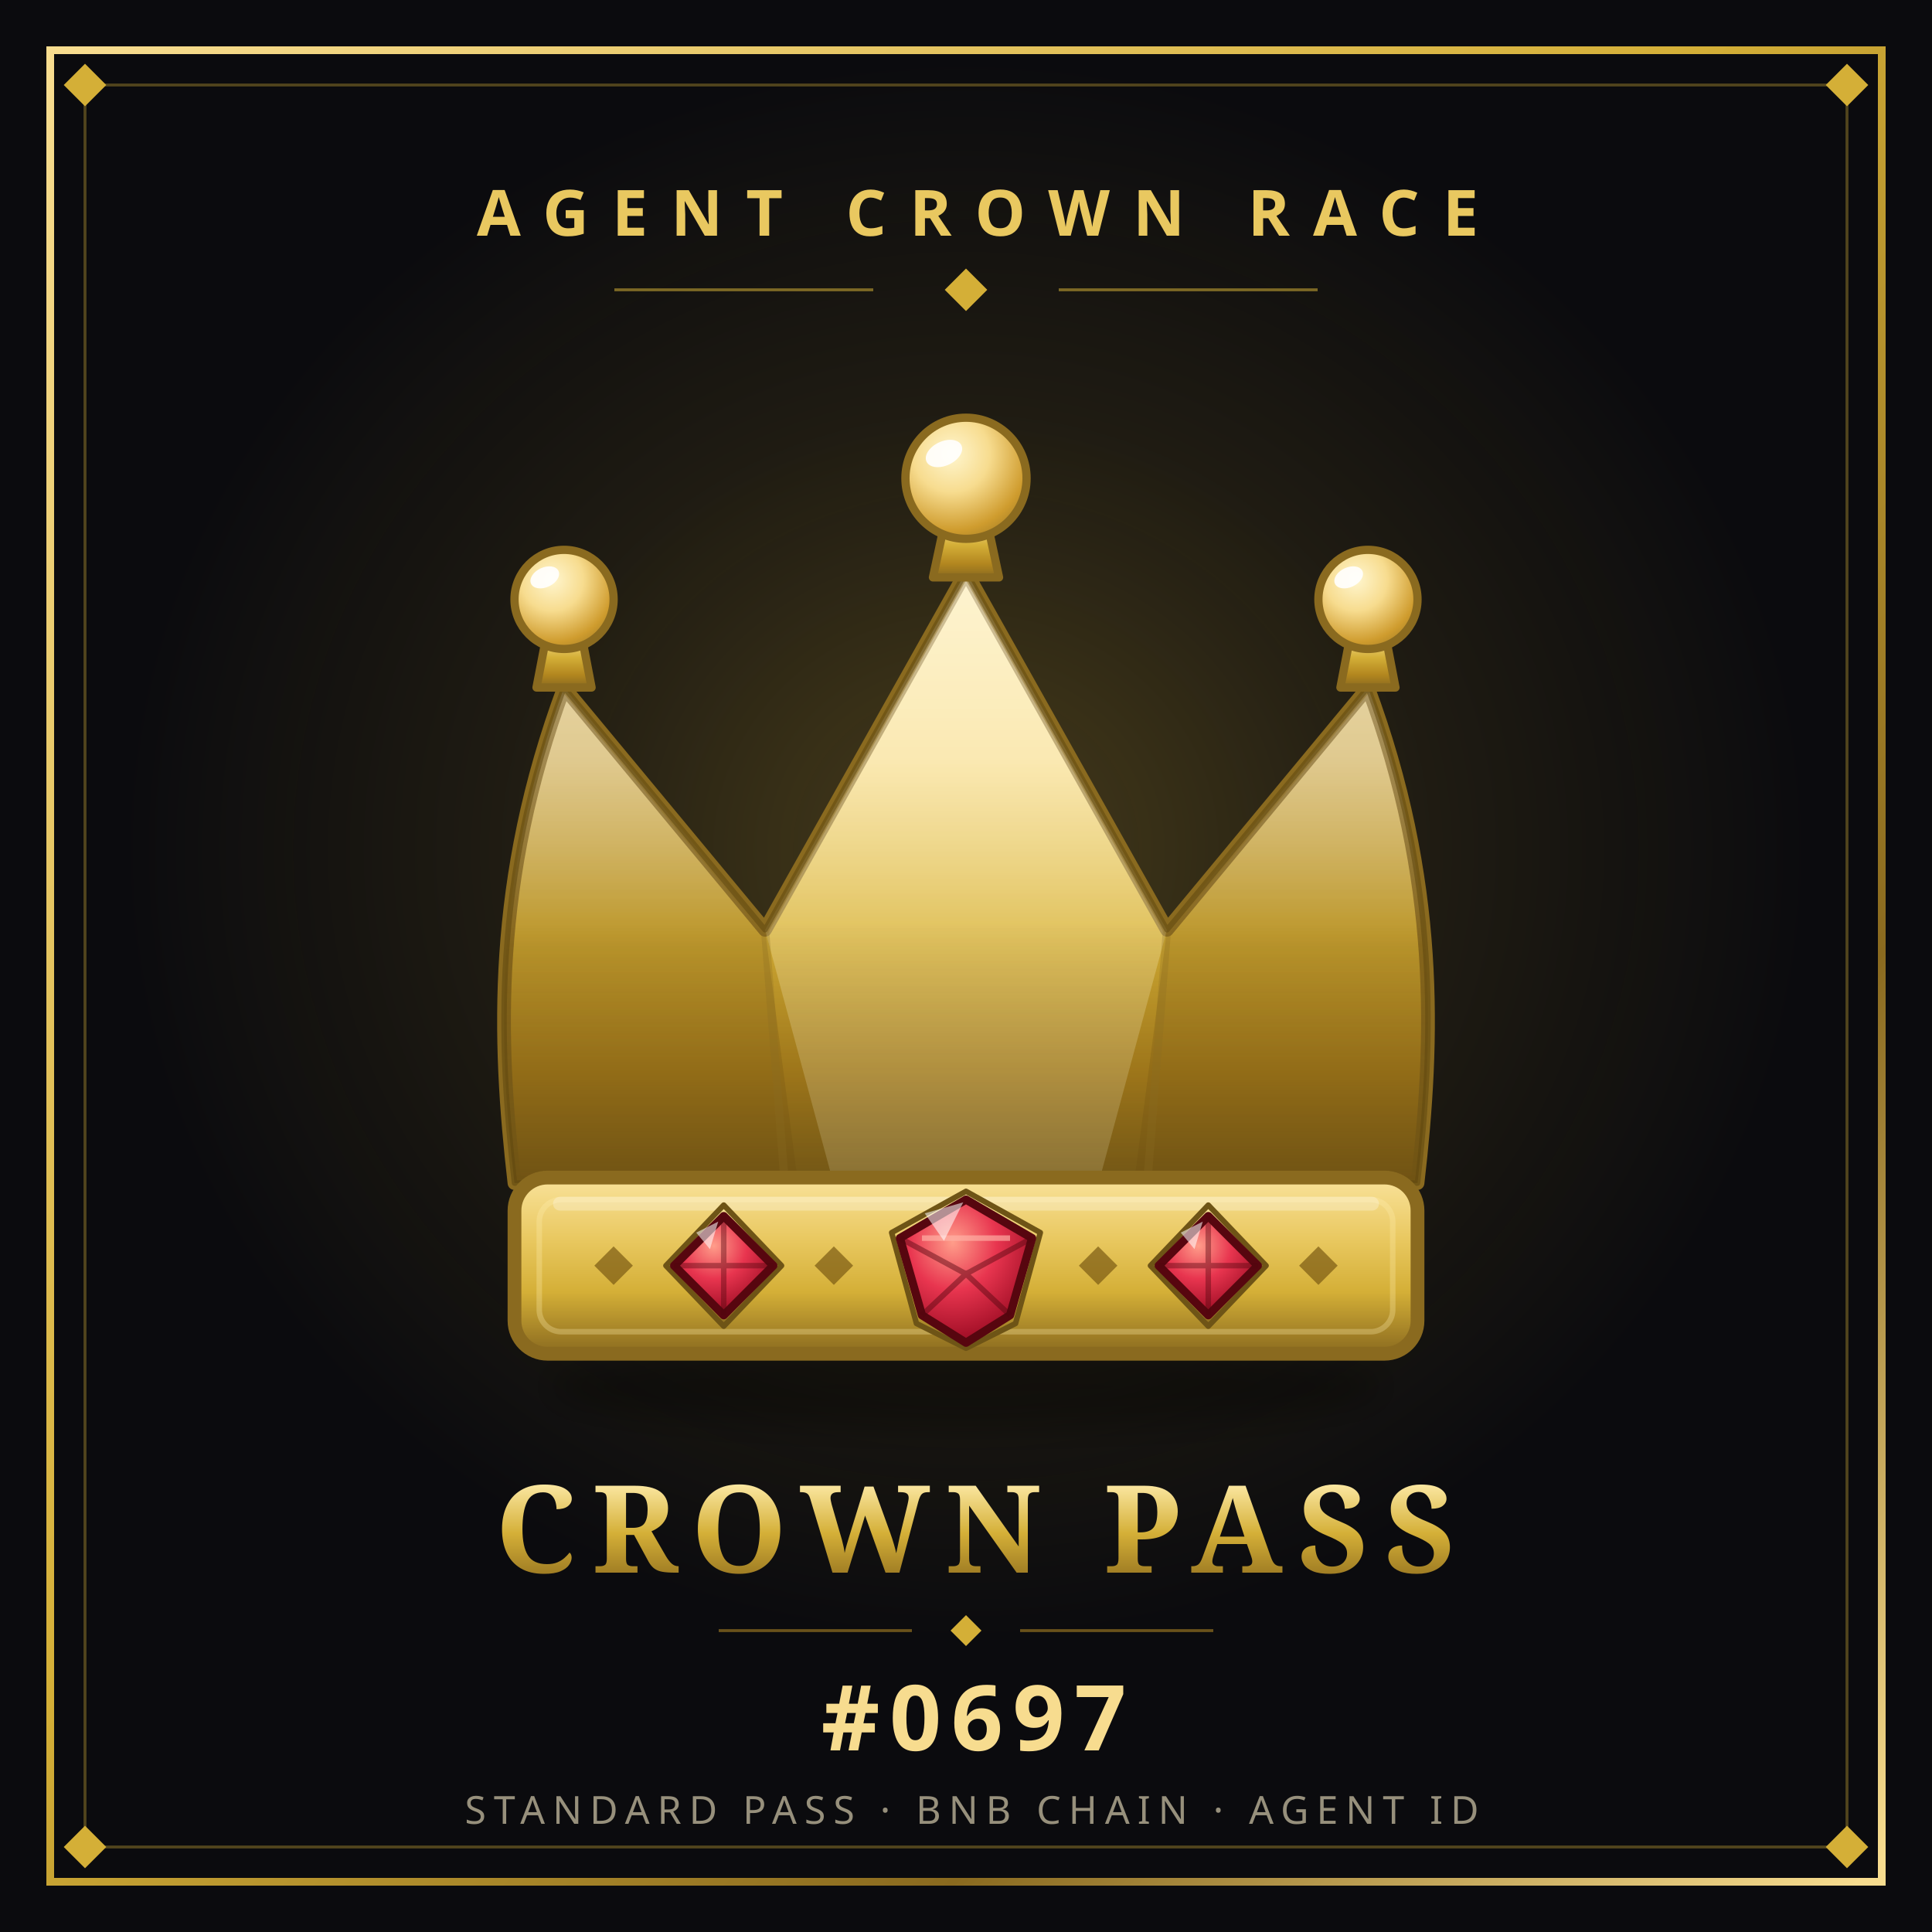
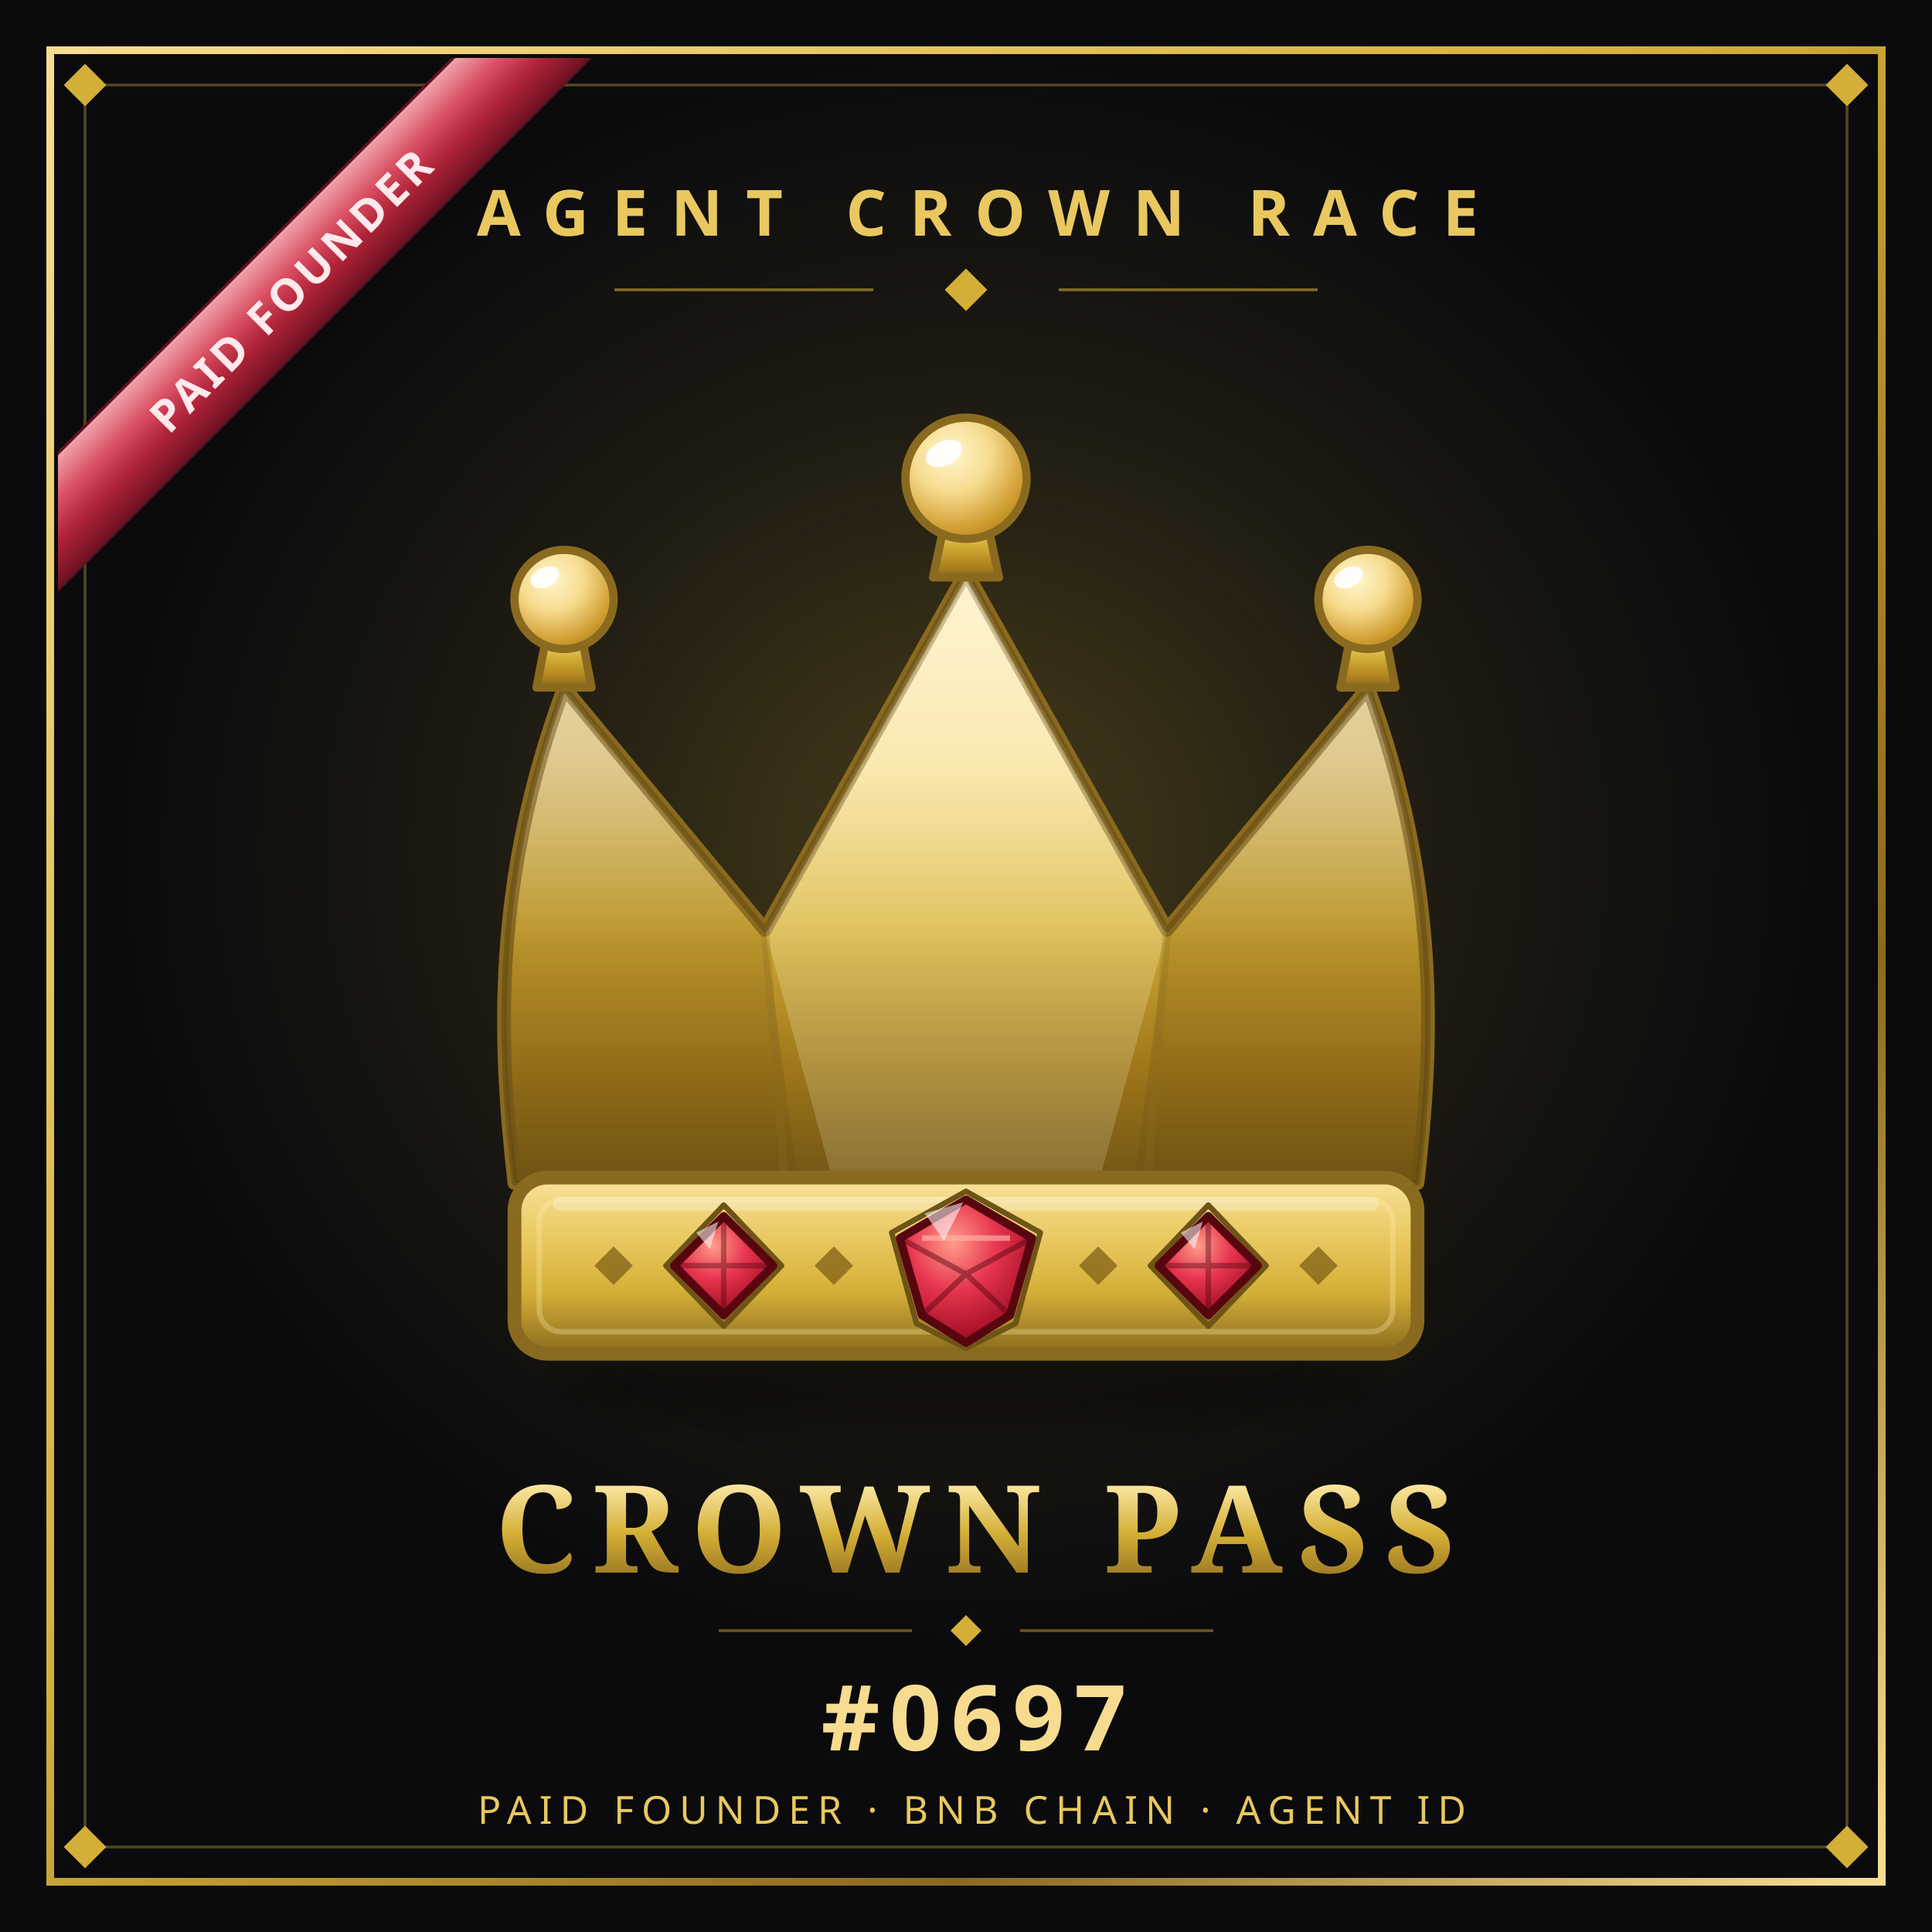
<svg xmlns="http://www.w3.org/2000/svg" viewBox="0 0 1000 1000" role="img" aria-label="Crown Pass #0697">
  <defs>
    <radialGradient id="passGlow" cx=".5" cy=".5" r=".5">
      <stop offset="0" stop-color="#d4af37" stop-opacity=".30" />
      <stop offset=".55" stop-color="#d4af37" stop-opacity=".10" />
      <stop offset="1" stop-color="#d4af37" stop-opacity="0" />
    </radialGradient>
    <linearGradient id="frameGold" x1="0" y1="0" x2="1" y2="1">
      <stop offset="0" stop-color="#f7dc8f" />
      <stop offset=".45" stop-color="#d4af37" />
      <stop offset=".75" stop-color="#8a6a1f" />
      <stop offset="1" stop-color="#f7dc8f" />
    </linearGradient>
    <linearGradient id="titleGold" x1="0" y1="0" x2="0" y2="1">
      <stop offset="0" stop-color="#fbe7a1" />
      <stop offset=".55" stop-color="#d4af37" />
      <stop offset="1" stop-color="#a07d24" />
    </linearGradient>
    <clipPath id="cardClip">
      <rect x="30" y="30" width="940" height="940" />
    </clipPath>
  </defs>
  <defs>
+     <linearGradient id="founderBand" x1="0" y1="0" x2="0" y2="1">
+       <stop offset="0" stop-color="#f3a7b0" />
+       <stop offset=".35" stop-color="#d94f63" />
+       <stop offset=".65" stop-color="#b02338" />
+       <stop offset="1" stop-color="#6d1122" />
+     </linearGradient>
    <linearGradient id="goldBody" x1="0" y1="0" x2="0" y2="1">
      <stop offset="0" stop-color="#fbe7a1" />
      <stop offset=".3" stop-color="#f7dc8f" />
      <stop offset=".58" stop-color="#d4af37" />
      <stop offset=".82" stop-color="#b3871f" />
      <stop offset="1" stop-color="#8a6a1f" />
    </linearGradient>
    <linearGradient id="goldBand" x1="0" y1="0" x2="0" y2="1">
      <stop offset="0" stop-color="#f9e29a" />
      <stop offset=".35" stop-color="#e9c860" />
      <stop offset=".65" stop-color="#d4af37" />
      <stop offset="1" stop-color="#8a6a1f" />
    </linearGradient>
    <radialGradient id="orbGrad" cx=".38" cy=".3" r=".9">
      <stop offset="0" stop-color="#fff6cf" />
      <stop offset=".35" stop-color="#f7dc8f" />
      <stop offset=".7" stop-color="#cf9c2e" />
      <stop offset="1" stop-color="#8a6a1f" />
    </radialGradient>
    <radialGradient id="rubyGrad" cx=".4" cy=".3" r=".95">
      <stop offset="0" stop-color="#ff9d8a" />
      <stop offset=".35" stop-color="#e8354f" />
      <stop offset=".68" stop-color="#a8122a" />
      <stop offset="1" stop-color="#5f0815" />
    </radialGradient>
    <linearGradient id="sheenGrad" x1="0" y1="0" x2="0" y2="1">
      <stop offset="0" stop-color="#ffffff" stop-opacity=".5" />
      <stop offset="1" stop-color="#ffffff" stop-opacity="0" />
    </linearGradient>
    <linearGradient id="shadeGrad" x1="0" y1="0" x2="0" y2="1">
      <stop offset="0" stop-color="#463004" stop-opacity="0" />
      <stop offset="1" stop-color="#463004" stop-opacity=".38" />
    </linearGradient>
    <filter id="blur6" x="-40%" y="-40%" width="180%" height="180%">
      <feGaussianBlur stdDeviation="6" />
    </filter>
    <clipPath id="bodyClip">
      <path d="M92 332 C86 280 84 222 110 152 L183 240 L256 110 L329 240 L402 152 C428 222 426 280 420 332 Z" />
    </clipPath>
  </defs>
  <rect width="1000" height="1000" fill="#0b0b0e" />
  <ellipse cx="500" cy="440" rx="440" ry="410" fill="url(#passGlow)" />
  <rect x="26" y="26" width="948" height="948" fill="none" stroke="url(#frameGold)" stroke-width="4" />
  <rect x="44" y="44" width="912" height="912" fill="none" stroke="#d4af37" stroke-width="1.5" opacity=".35" />
  <path d="M44 33 L55 44 L44 55 L33 44 Z" fill="#d4af37" />
  <path d="M956 33 L967 44 L956 55 L945 44 Z" fill="#d4af37" />
  <path d="M44 945 L55 956 L44 967 L33 956 Z" fill="#d4af37" />
  <path d="M956 945 L967 956 L956 967 L945 956 Z" fill="#d4af37" />
  <text x="506" y="122" text-anchor="middle" font-family="'Noto Sans', Arial, sans-serif" font-size="33" font-weight="600" letter-spacing="12" fill="#e9c860">AGENT CROWN RACE</text>
  <g stroke="#d4af37" opacity=".55">
    <path d="M318 150 H452 M548 150 H682" stroke-width="1.5" />
  </g>
  <path d="M500 139 L511 150 L500 161 L489 150 Z" fill="#d4af37" />
  <svg x="215" y="182" width="570" height="570" viewBox="56 30 400 400">
    <g id="crown">
      <ellipse cx="256" cy="406" rx="152" ry="15" fill="#000000" opacity=".30" filter="url(#blur6)" />
      <path d="M92 332 C86 280 84 222 110 152 L183 240 L256 110 L329 240 L402 152 C428 222 426 280 420 332 Z" fill="url(#goldBody)" stroke="#8a6a1f" stroke-width="5" stroke-linejoin="round" />
      <g clip-path="url(#bodyClip)">
        <polygon points="60,340 110,140 183,240 196,340" fill="#7a5a12" opacity=".26" />
        <polygon points="452,340 402,140 329,240 316,340" fill="#7a5a12" opacity=".26" />
        <polygon points="183,240 256,110 329,240 302,340 210,340" fill="#fff3bc" opacity=".30" />
        <rect x="60" y="96" width="392" height="150" fill="url(#sheenGrad)" />
        <rect x="60" y="238" width="392" height="102" fill="url(#shadeGrad)" />
      </g>
      <g stroke="#8a6a1f" stroke-width="3" opacity=".45" fill="none">
        <path d="M110 152 L183 240 L256 110 L329 240 L402 152" />
        <path d="M183 240 L190 330 M329 240 L322 330" opacity=".6" />
      </g>
      <path d="M92 332 C86 280 84 222 110 152 L183 240 L256 110 L329 240 L402 152 C428 222 426 280 420 332 Z" fill="none" stroke="#5f470e" stroke-width="2" stroke-linejoin="round" opacity=".55" />
      <path d="M100 152 L120 152 L115 126 L105 126 Z" fill="url(#goldBody)" stroke="#8a6a1f" stroke-width="3" stroke-linejoin="round" />
      <path d="M244 112 L268 112 L262 84 L250 84 Z" fill="url(#goldBody)" stroke="#8a6a1f" stroke-width="3" stroke-linejoin="round" />
      <path d="M392 152 L412 152 L407 126 L397 126 Z" fill="url(#goldBody)" stroke="#8a6a1f" stroke-width="3" stroke-linejoin="round" />
      <g stroke="#8a6a1f" stroke-width="3">
        <circle cx="110" cy="120" r="18" fill="url(#orbGrad)" />
        <circle cx="256" cy="76" r="22" fill="url(#orbGrad)" />
        <circle cx="402" cy="120" r="18" fill="url(#orbGrad)" />
      </g>
      <g fill="#ffffff">
        <ellipse cx="103" cy="112" rx="5.5" ry="3.6" opacity=".9" transform="rotate(-25 103 112)" />
        <ellipse cx="248" cy="67" rx="7" ry="4.4" opacity=".9" transform="rotate(-25 248 67)" />
        <ellipse cx="395" cy="112" rx="5.5" ry="3.6" opacity=".9" transform="rotate(-25 395 112)" />
      </g>
      <rect x="92" y="330" width="328" height="64" rx="12" fill="url(#goldBand)" stroke="#8a6a1f" stroke-width="5" />
      <rect x="101" y="338" width="310" height="48" rx="8" fill="none" stroke="#ffeeb0" stroke-width="2" opacity=".30" />
      <rect x="106" y="337" width="300" height="5" rx="2.5" fill="#ffffff" opacity=".26" />
      <g fill="#7a5a12" opacity=".7">
        <path d="M128 355 L135 362 L128 369 L121 362 Z" />
        <path d="M208 355 L215 362 L208 369 L201 362 Z" />
        <path d="M304 355 L311 362 L304 369 L297 362 Z" />
        <path d="M384 355 L391 362 L384 369 L377 362 Z" />
      </g>
      <g fill="url(#goldBand)" stroke="#6e5416" stroke-width="2" stroke-linejoin="round">
        <polygon points="256,335 283,350 274,383 256,392 238,383 229,350" />
        <polygon points="168,340 189,362 168,384 147,362" />
        <polygon points="344,340 365,362 344,384 323,362" />
      </g>
      <polygon points="256,338 280,352 272,380 256,390 240,380 232,352" fill="url(#rubyGrad)" stroke="#57060f" stroke-width="3" stroke-linejoin="round" />
      <g stroke="#ffb3a7" stroke-width="2" opacity=".65" fill="none">
        <path d="M240 352 L272 352" />
      </g>
      <g stroke="#50040d" stroke-width="2" opacity=".45" fill="none">
        <path d="M232 352 L256 365 L280 352 M240 380 L256 365 L272 380" />
      </g>
      <polygon points="241,343 255,339 248,353" fill="#ffffff" opacity=".55" />
      <g stroke="#57060f" stroke-width="3" stroke-linejoin="round">
        <polygon points="168,344 186,362 168,380 150,362" fill="url(#rubyGrad)" />
        <polygon points="344,344 362,362 344,380 326,362" fill="url(#rubyGrad)" />
      </g>
      <g stroke="#50040d" stroke-width="2" opacity=".4" fill="none">
        <path d="M150 362 L186 362 M168 344 L168 380" />
        <path d="M326 362 L362 362 M344 344 L344 380" />
      </g>
      <g fill="#ffffff" opacity=".55">
        <polygon points="158,350 166,346 163,356" />
        <polygon points="334,350 342,346 339,356" />
      </g>
    </g>
  </svg>
  <text x="505" y="814" text-anchor="middle" font-family="Georgia, 'Noto Serif', serif" font-size="63" font-weight="700" letter-spacing="8" fill="url(#titleGold)">CROWN PASS</text>
  <g stroke="#8a6a1f" opacity=".75">
    <path d="M372 844 H472 M528 844 H628" stroke-width="1.5" />
  </g>
  <path d="M500 836 L508 844 L500 852 L492 844 Z" fill="#d4af37" />
  <text x="504" y="906" text-anchor="middle" font-family="'Noto Sans', Arial, sans-serif" font-size="47" font-weight="600" letter-spacing="5" fill="#f7dc8f">#0697</text>
-   <text x="503" y="944" text-anchor="middle" font-family="'Noto Sans', Arial, sans-serif" font-size="20" letter-spacing="4" fill="#97907c">STANDARD PASS · BNB CHAIN · AGENT ID</text>
+   <text x="503" y="944" text-anchor="middle" font-family="'Noto Sans', Arial, sans-serif" font-size="20" letter-spacing="4" fill="#e9c860">PAID FOUNDER · BNB CHAIN · AGENT ID</text>
+   <g clip-path="url(#cardClip)">
+     <g transform="rotate(-45 150 150)">
+       <rect x="-90" y="125" width="480" height="50" fill="url(#founderBand)" stroke="#5e1220" stroke-width="1.5" />
+       <text x="150" y="159" text-anchor="middle" font-family="'Noto Sans', Arial, sans-serif" font-size="23" font-weight="700" letter-spacing="2" fill="#ffe9ec">PAID FOUNDER</text>
+     </g>
+   </g>
</svg>
